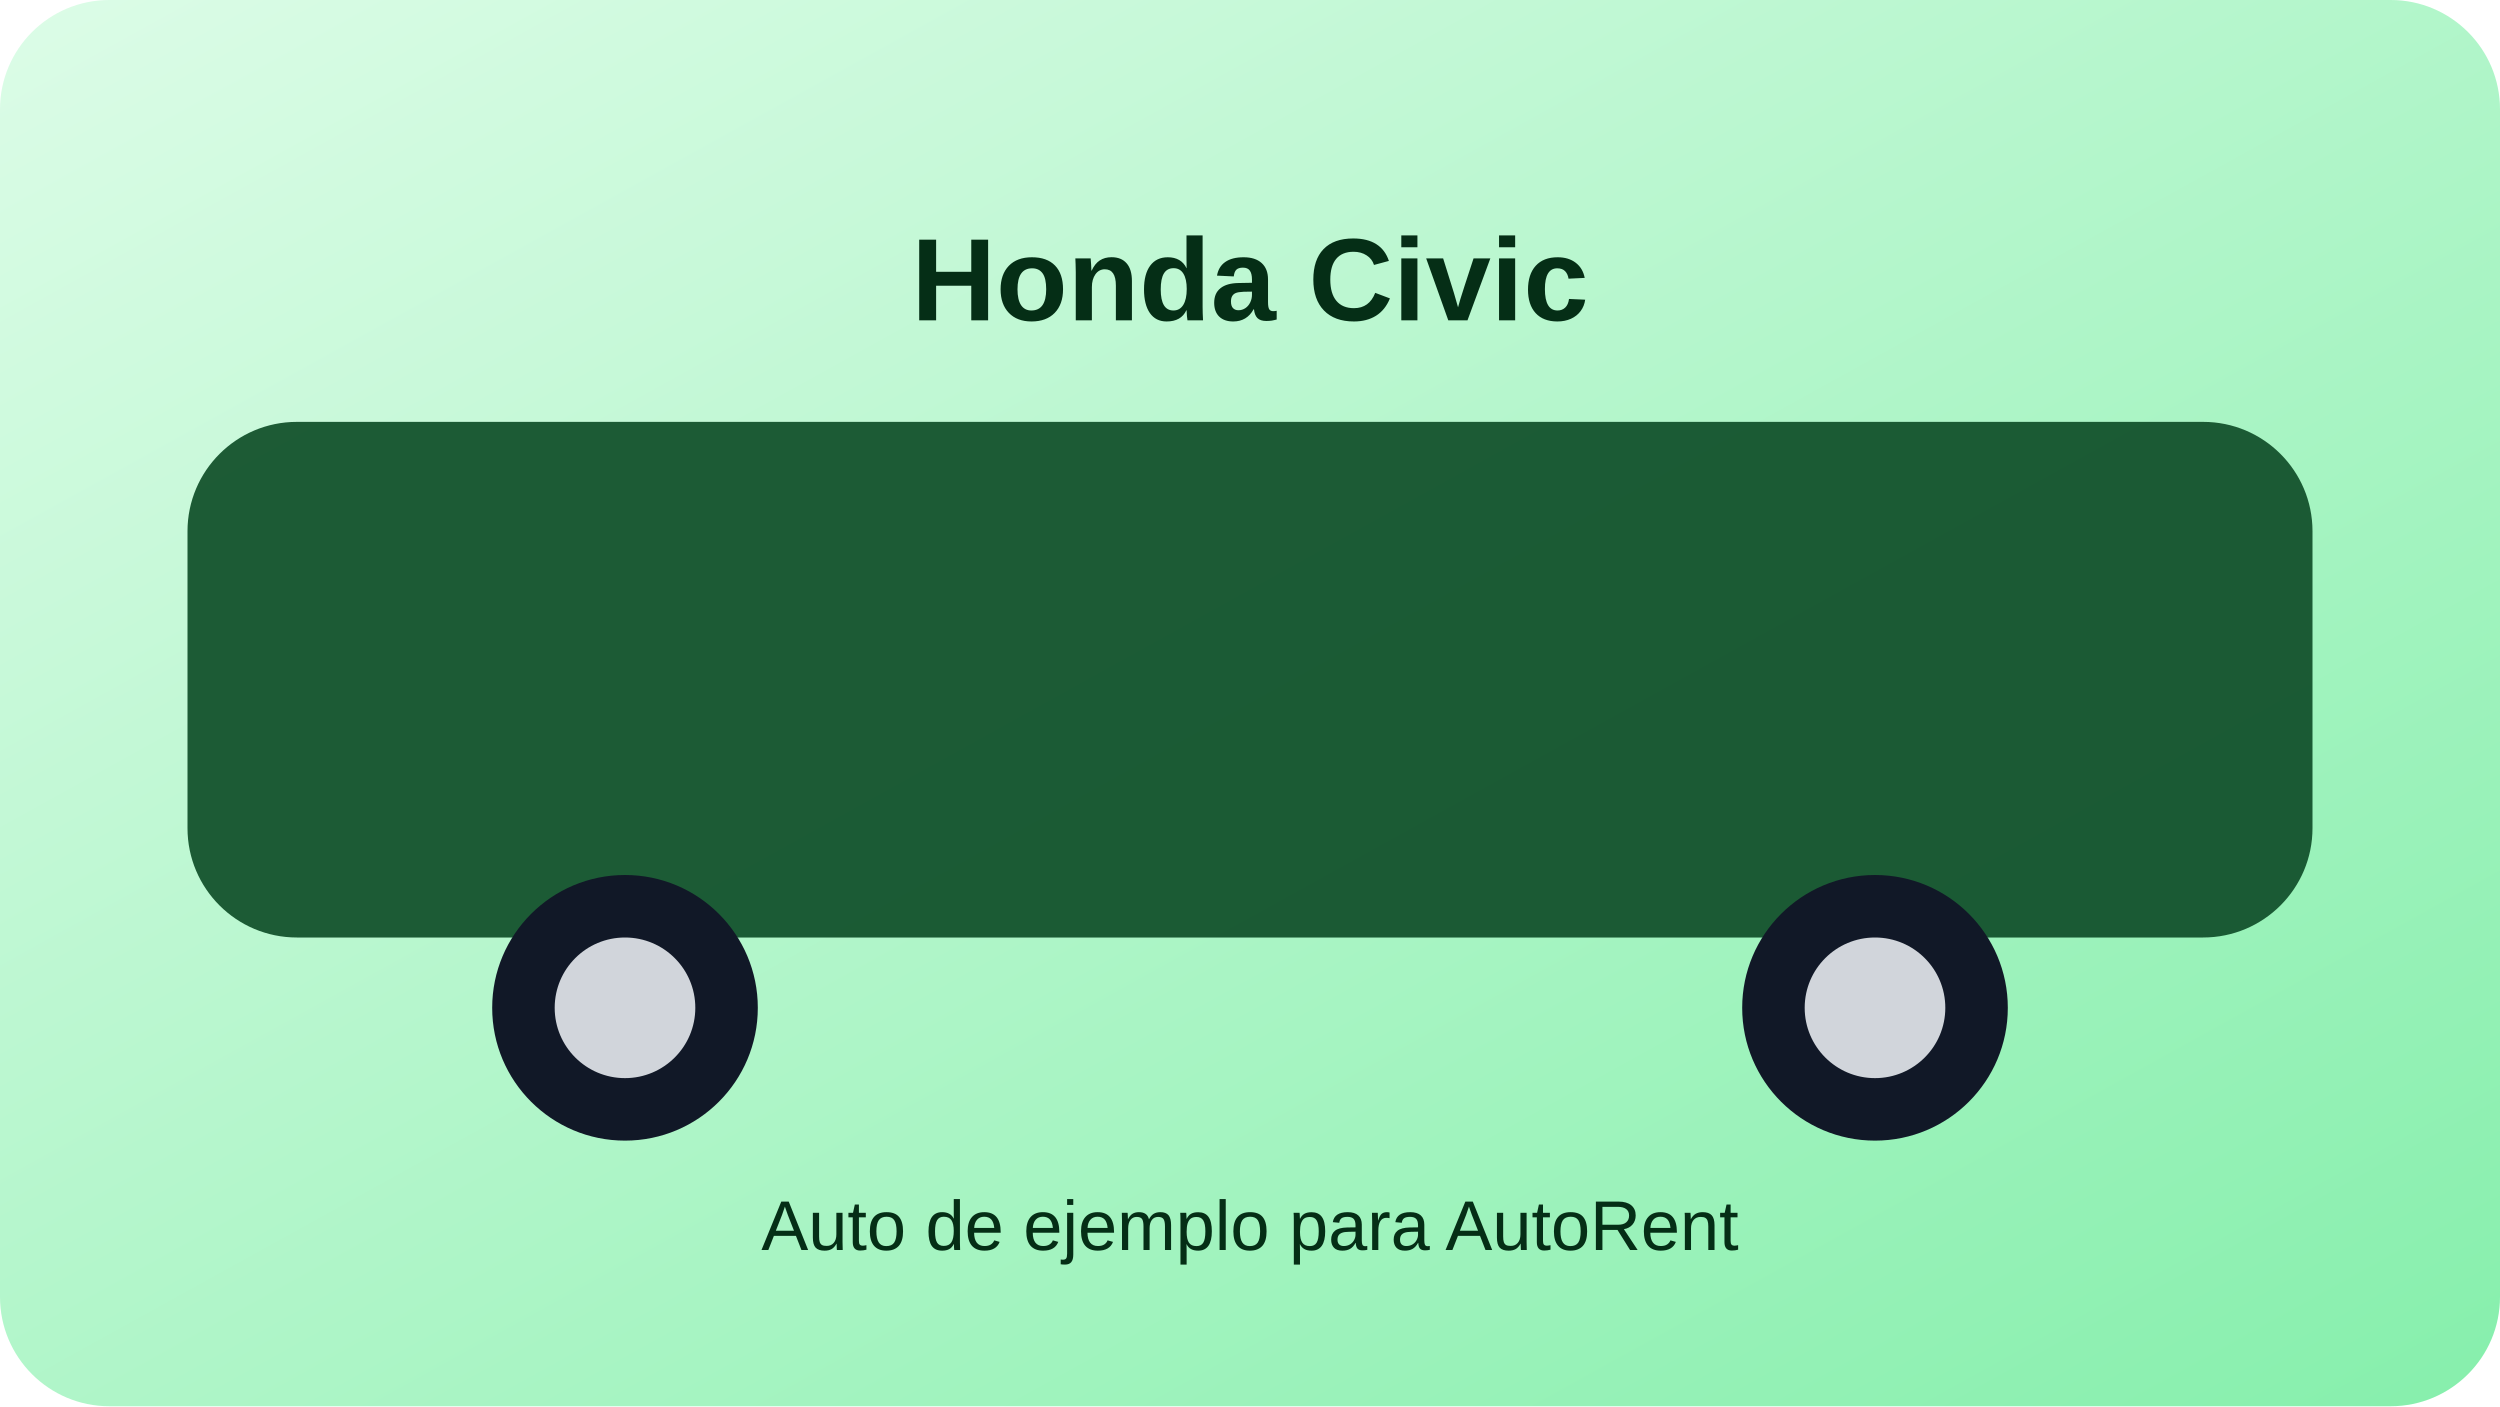
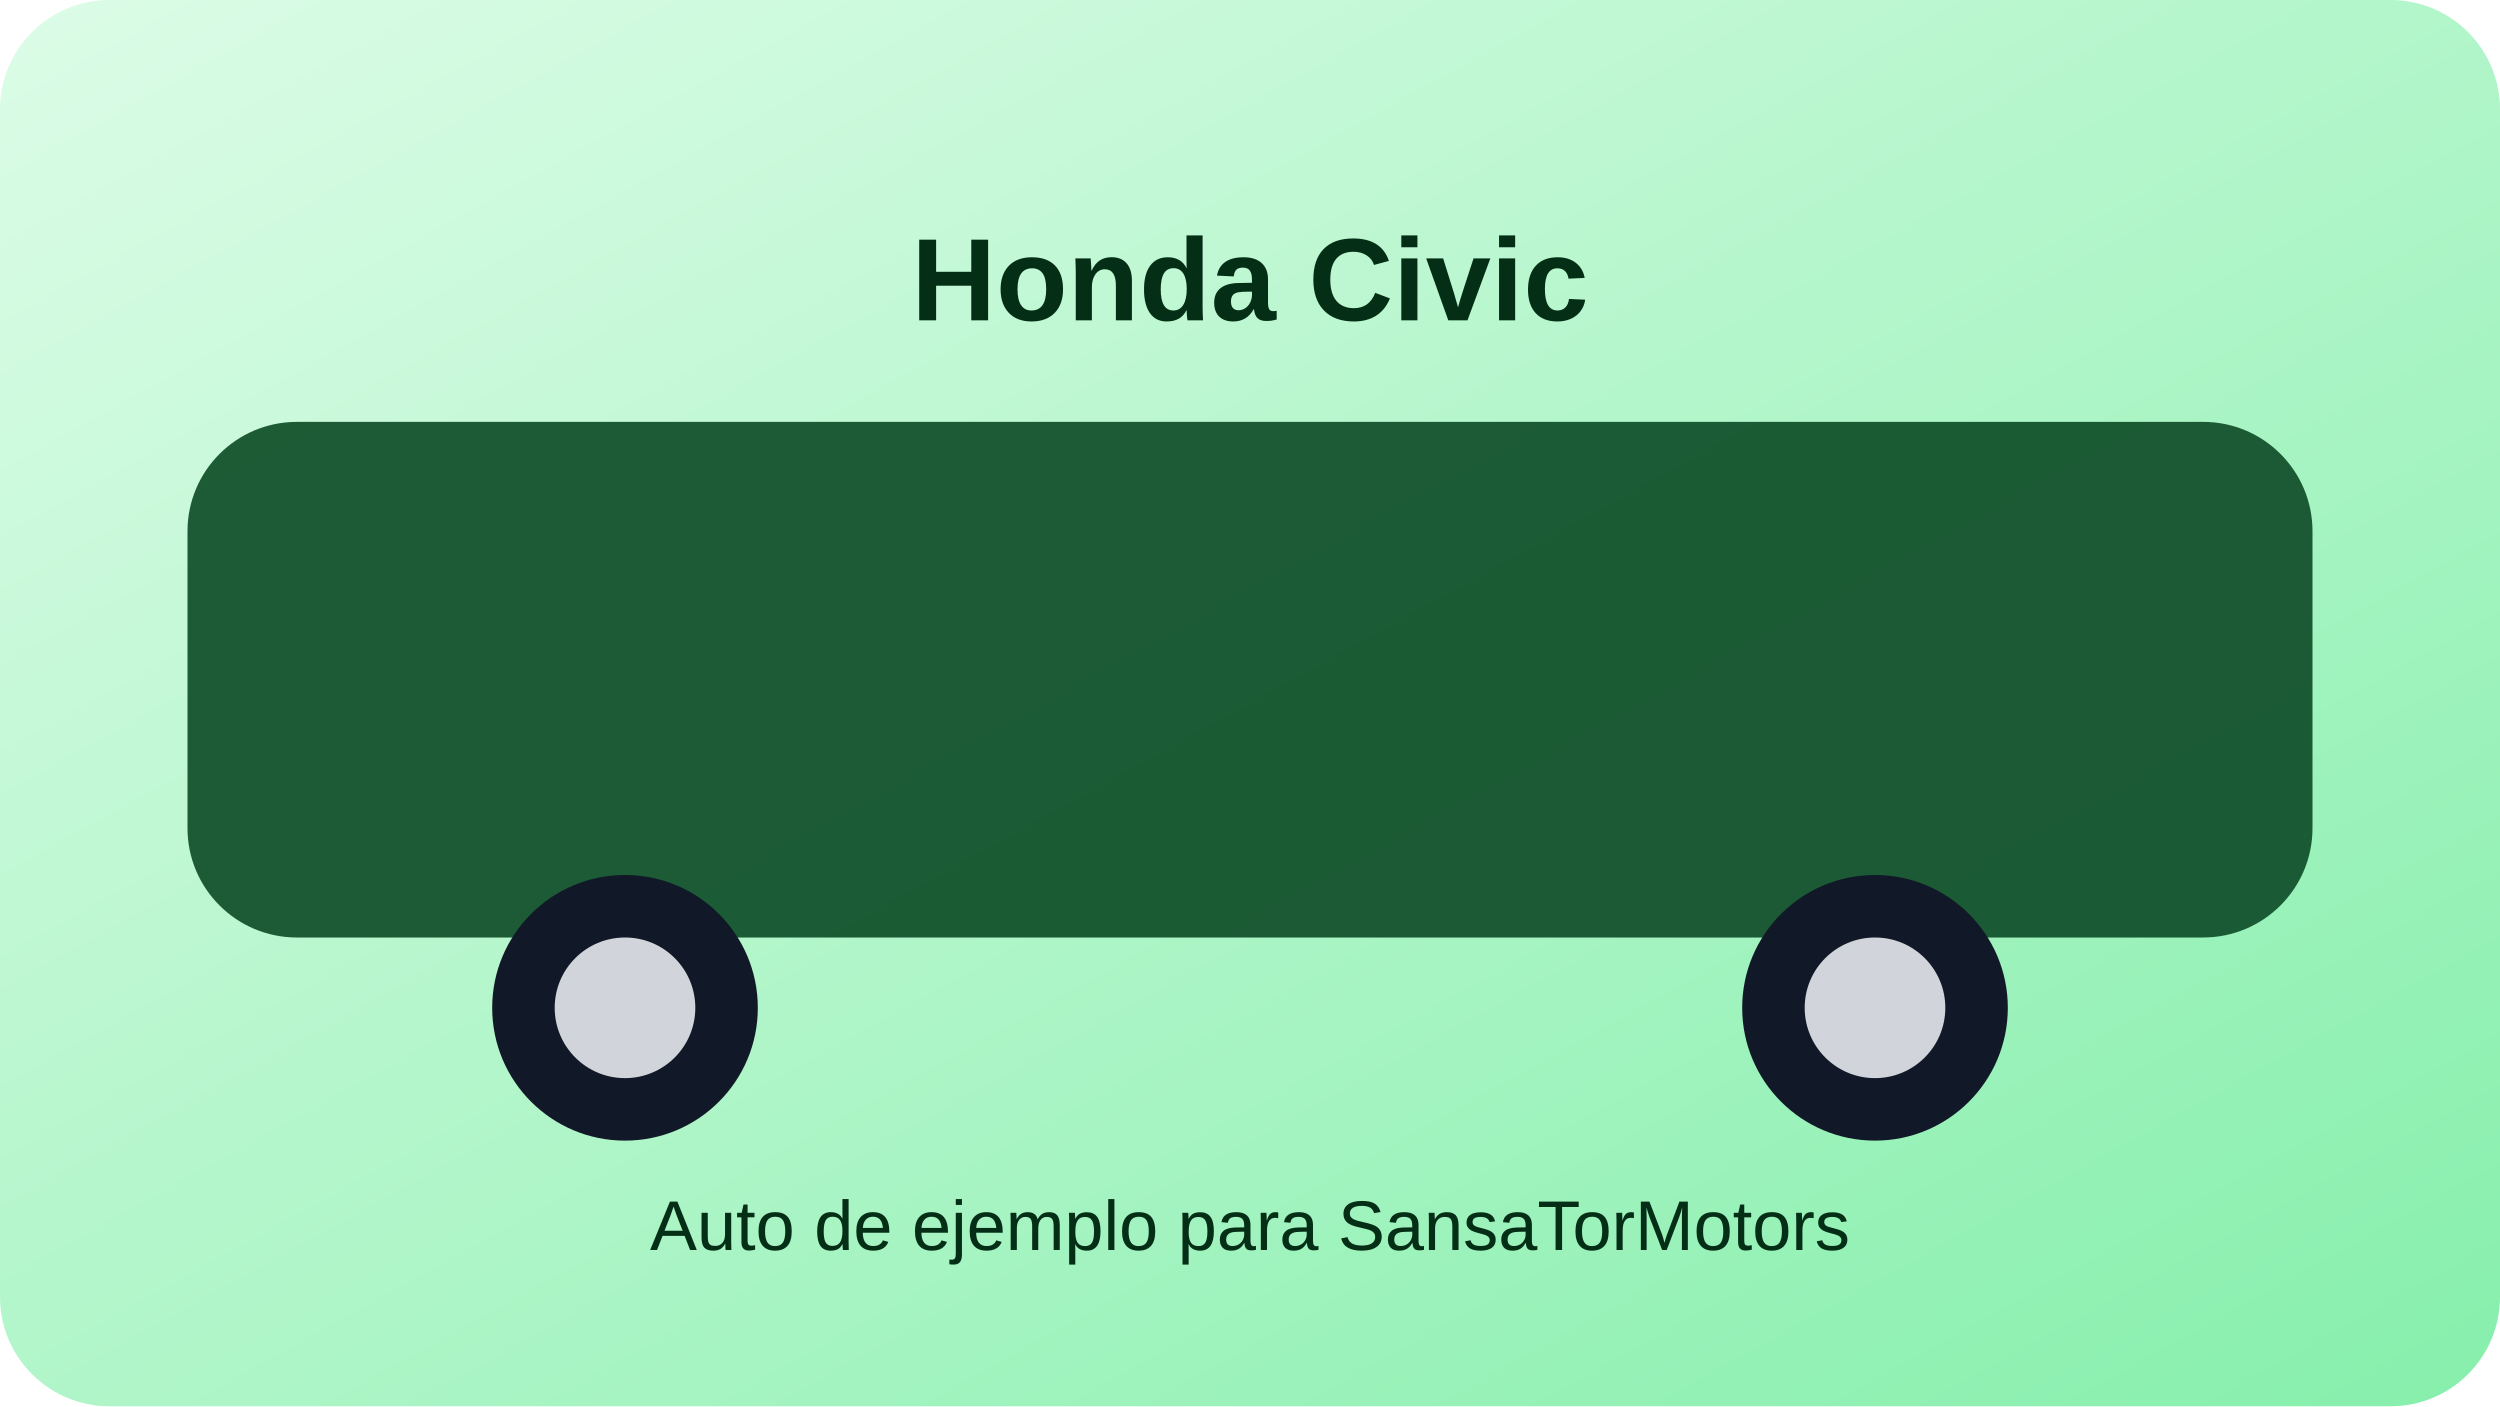
<svg xmlns="http://www.w3.org/2000/svg" width="640" height="360" viewBox="0 0 640 360" role="img" aria-label="Honda Civic">
  <defs>
    <linearGradient id="g" x1="0" x2="1" y1="0" y2="1">
      <stop offset="0%" stop-color="#dcfce7" />
      <stop offset="100%" stop-color="#86efac" />
    </linearGradient>
  </defs>
  <rect width="640" height="360" rx="28" fill="url(#g)" />
  <rect x="48" y="108" width="544" height="132" rx="28" fill="#14532d" opacity="0.95" />
  <circle cx="160" cy="258" r="34" fill="#111827" />
  <circle cx="480" cy="258" r="34" fill="#111827" />
  <circle cx="160" cy="258" r="18" fill="#d1d5db" />
  <circle cx="480" cy="258" r="18" fill="#d1d5db" />
  <text x="50%" y="82" text-anchor="middle" font-family="Arial, sans-serif" font-size="30" font-weight="700" fill="#052e16">Honda Civic</text>
-   <text x="50%" y="320" text-anchor="middle" font-family="Arial, sans-serif" font-size="18" fill="#052e16">Auto de ejemplo para AutoRent</text>
+   <text x="50%" y="320" text-anchor="middle" font-family="Arial, sans-serif" font-size="18" fill="#052e16">Auto de ejemplo para SansaTorMotors</text>
</svg>
